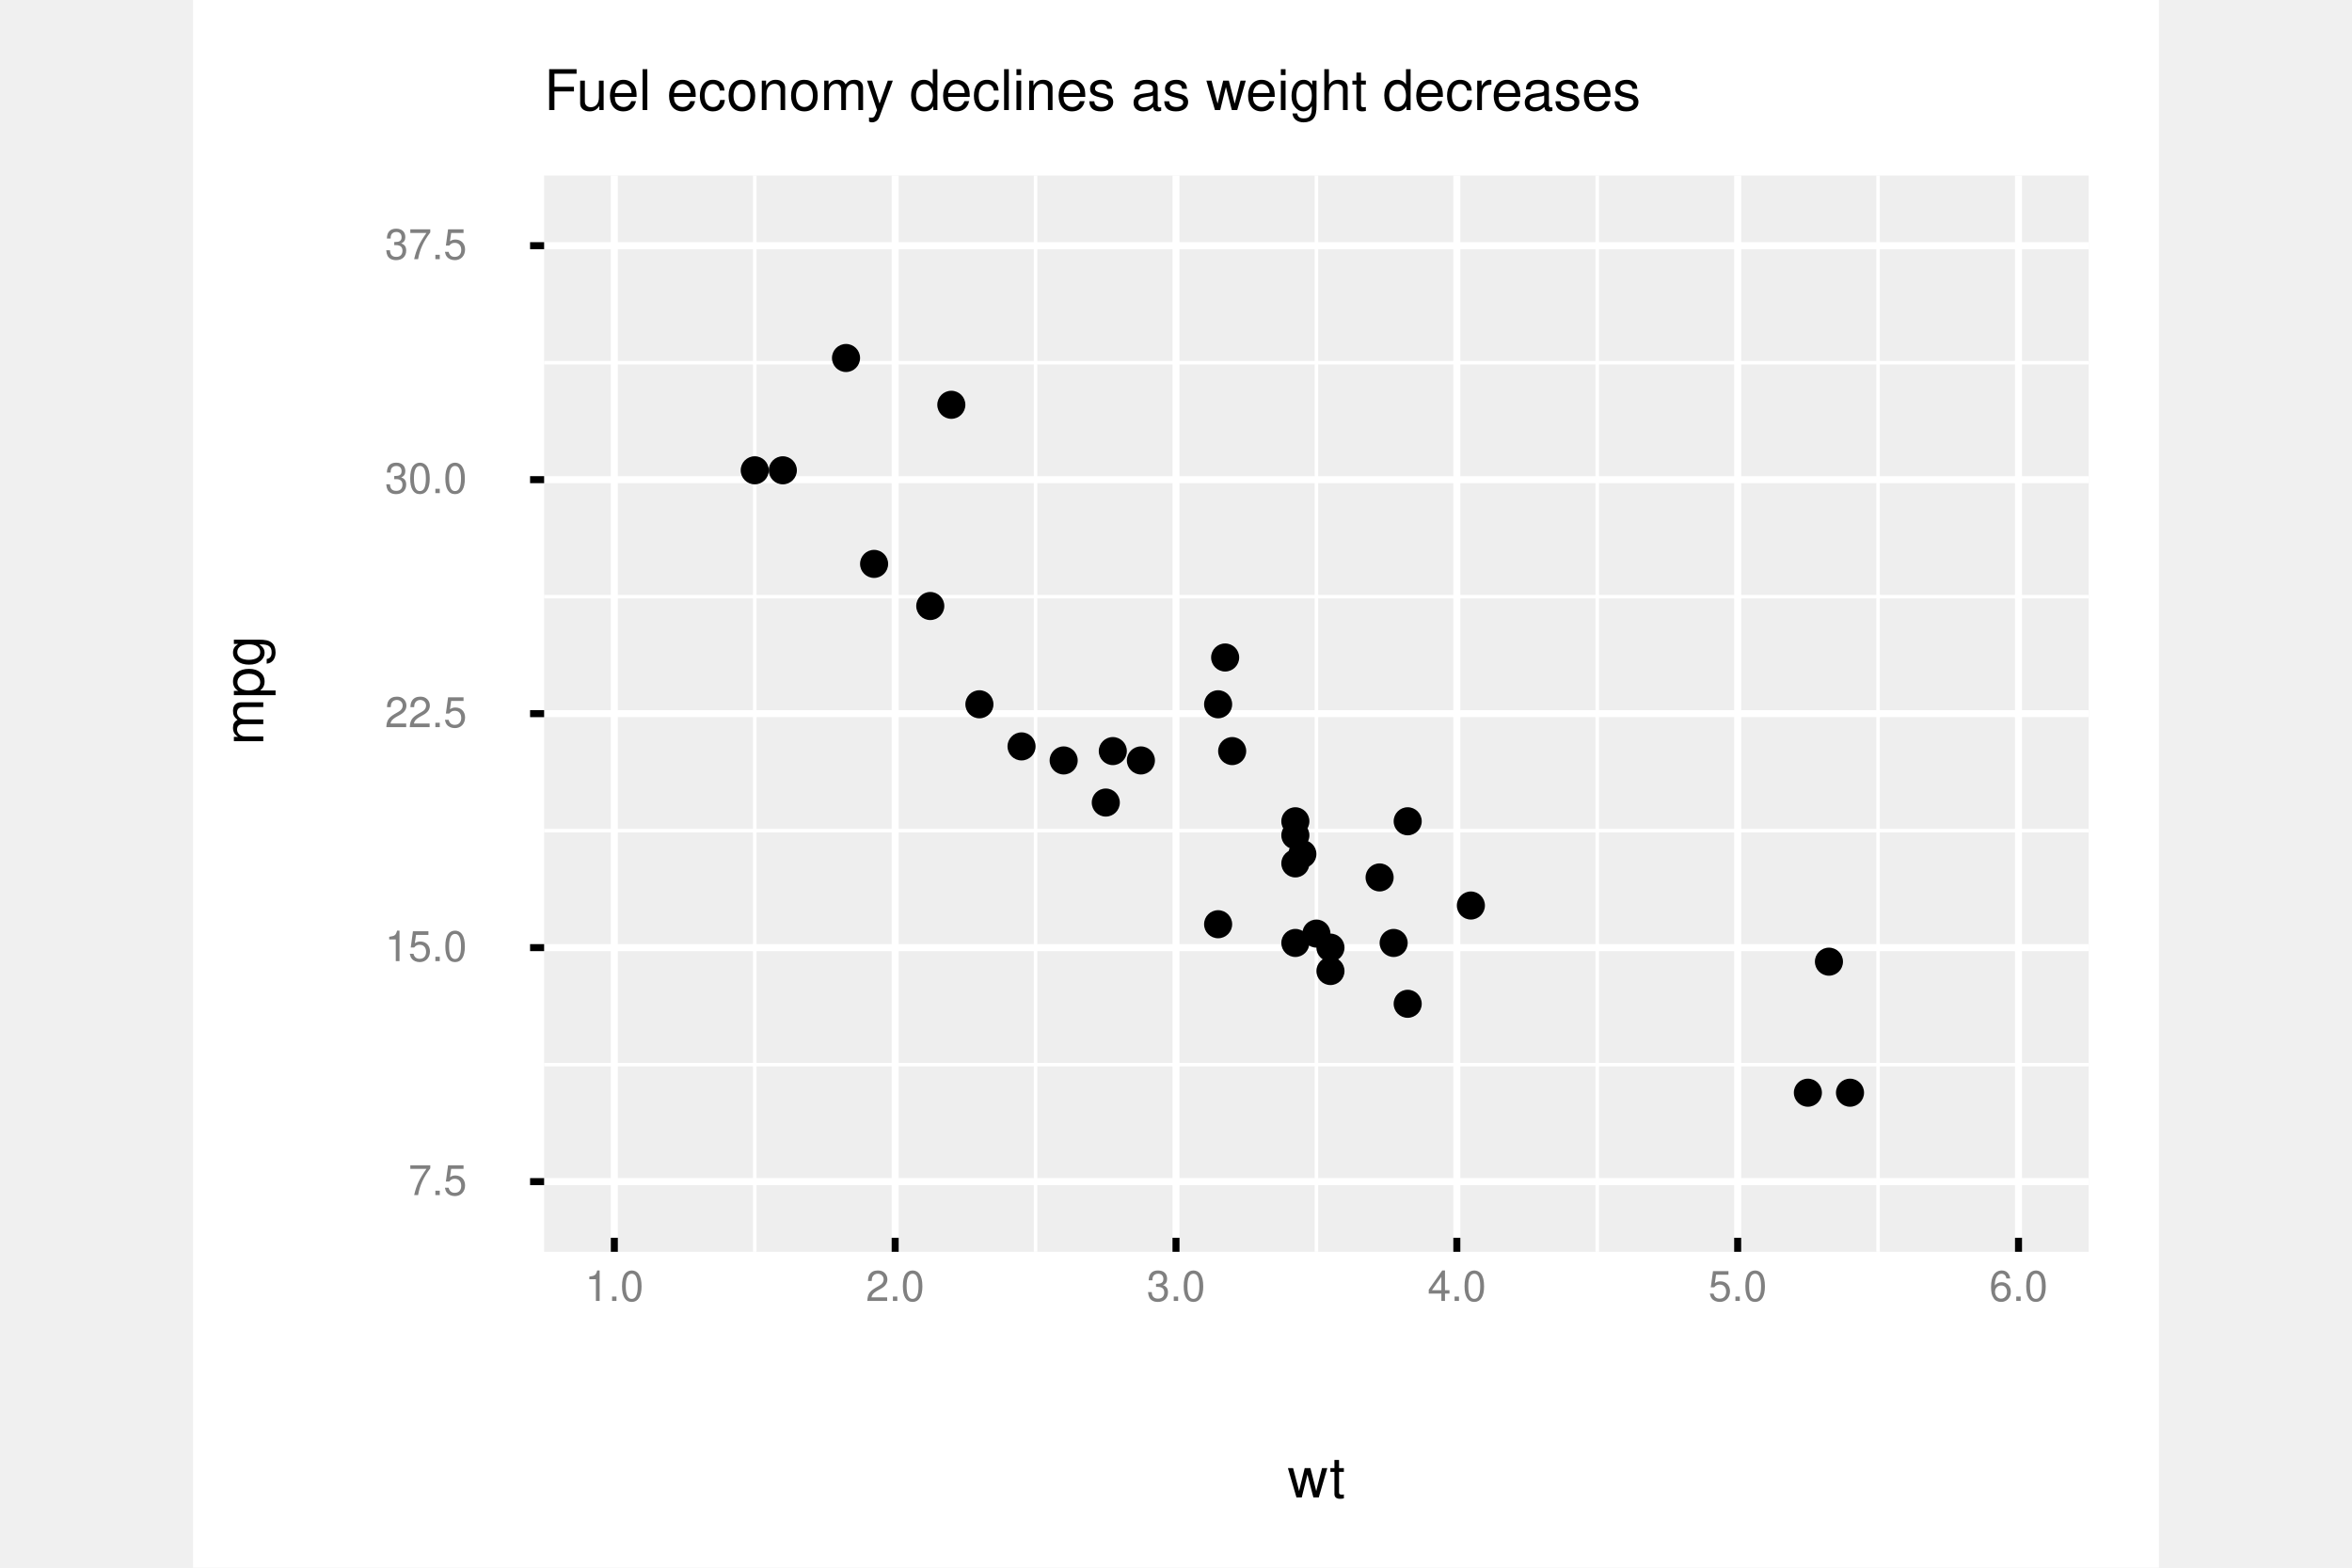
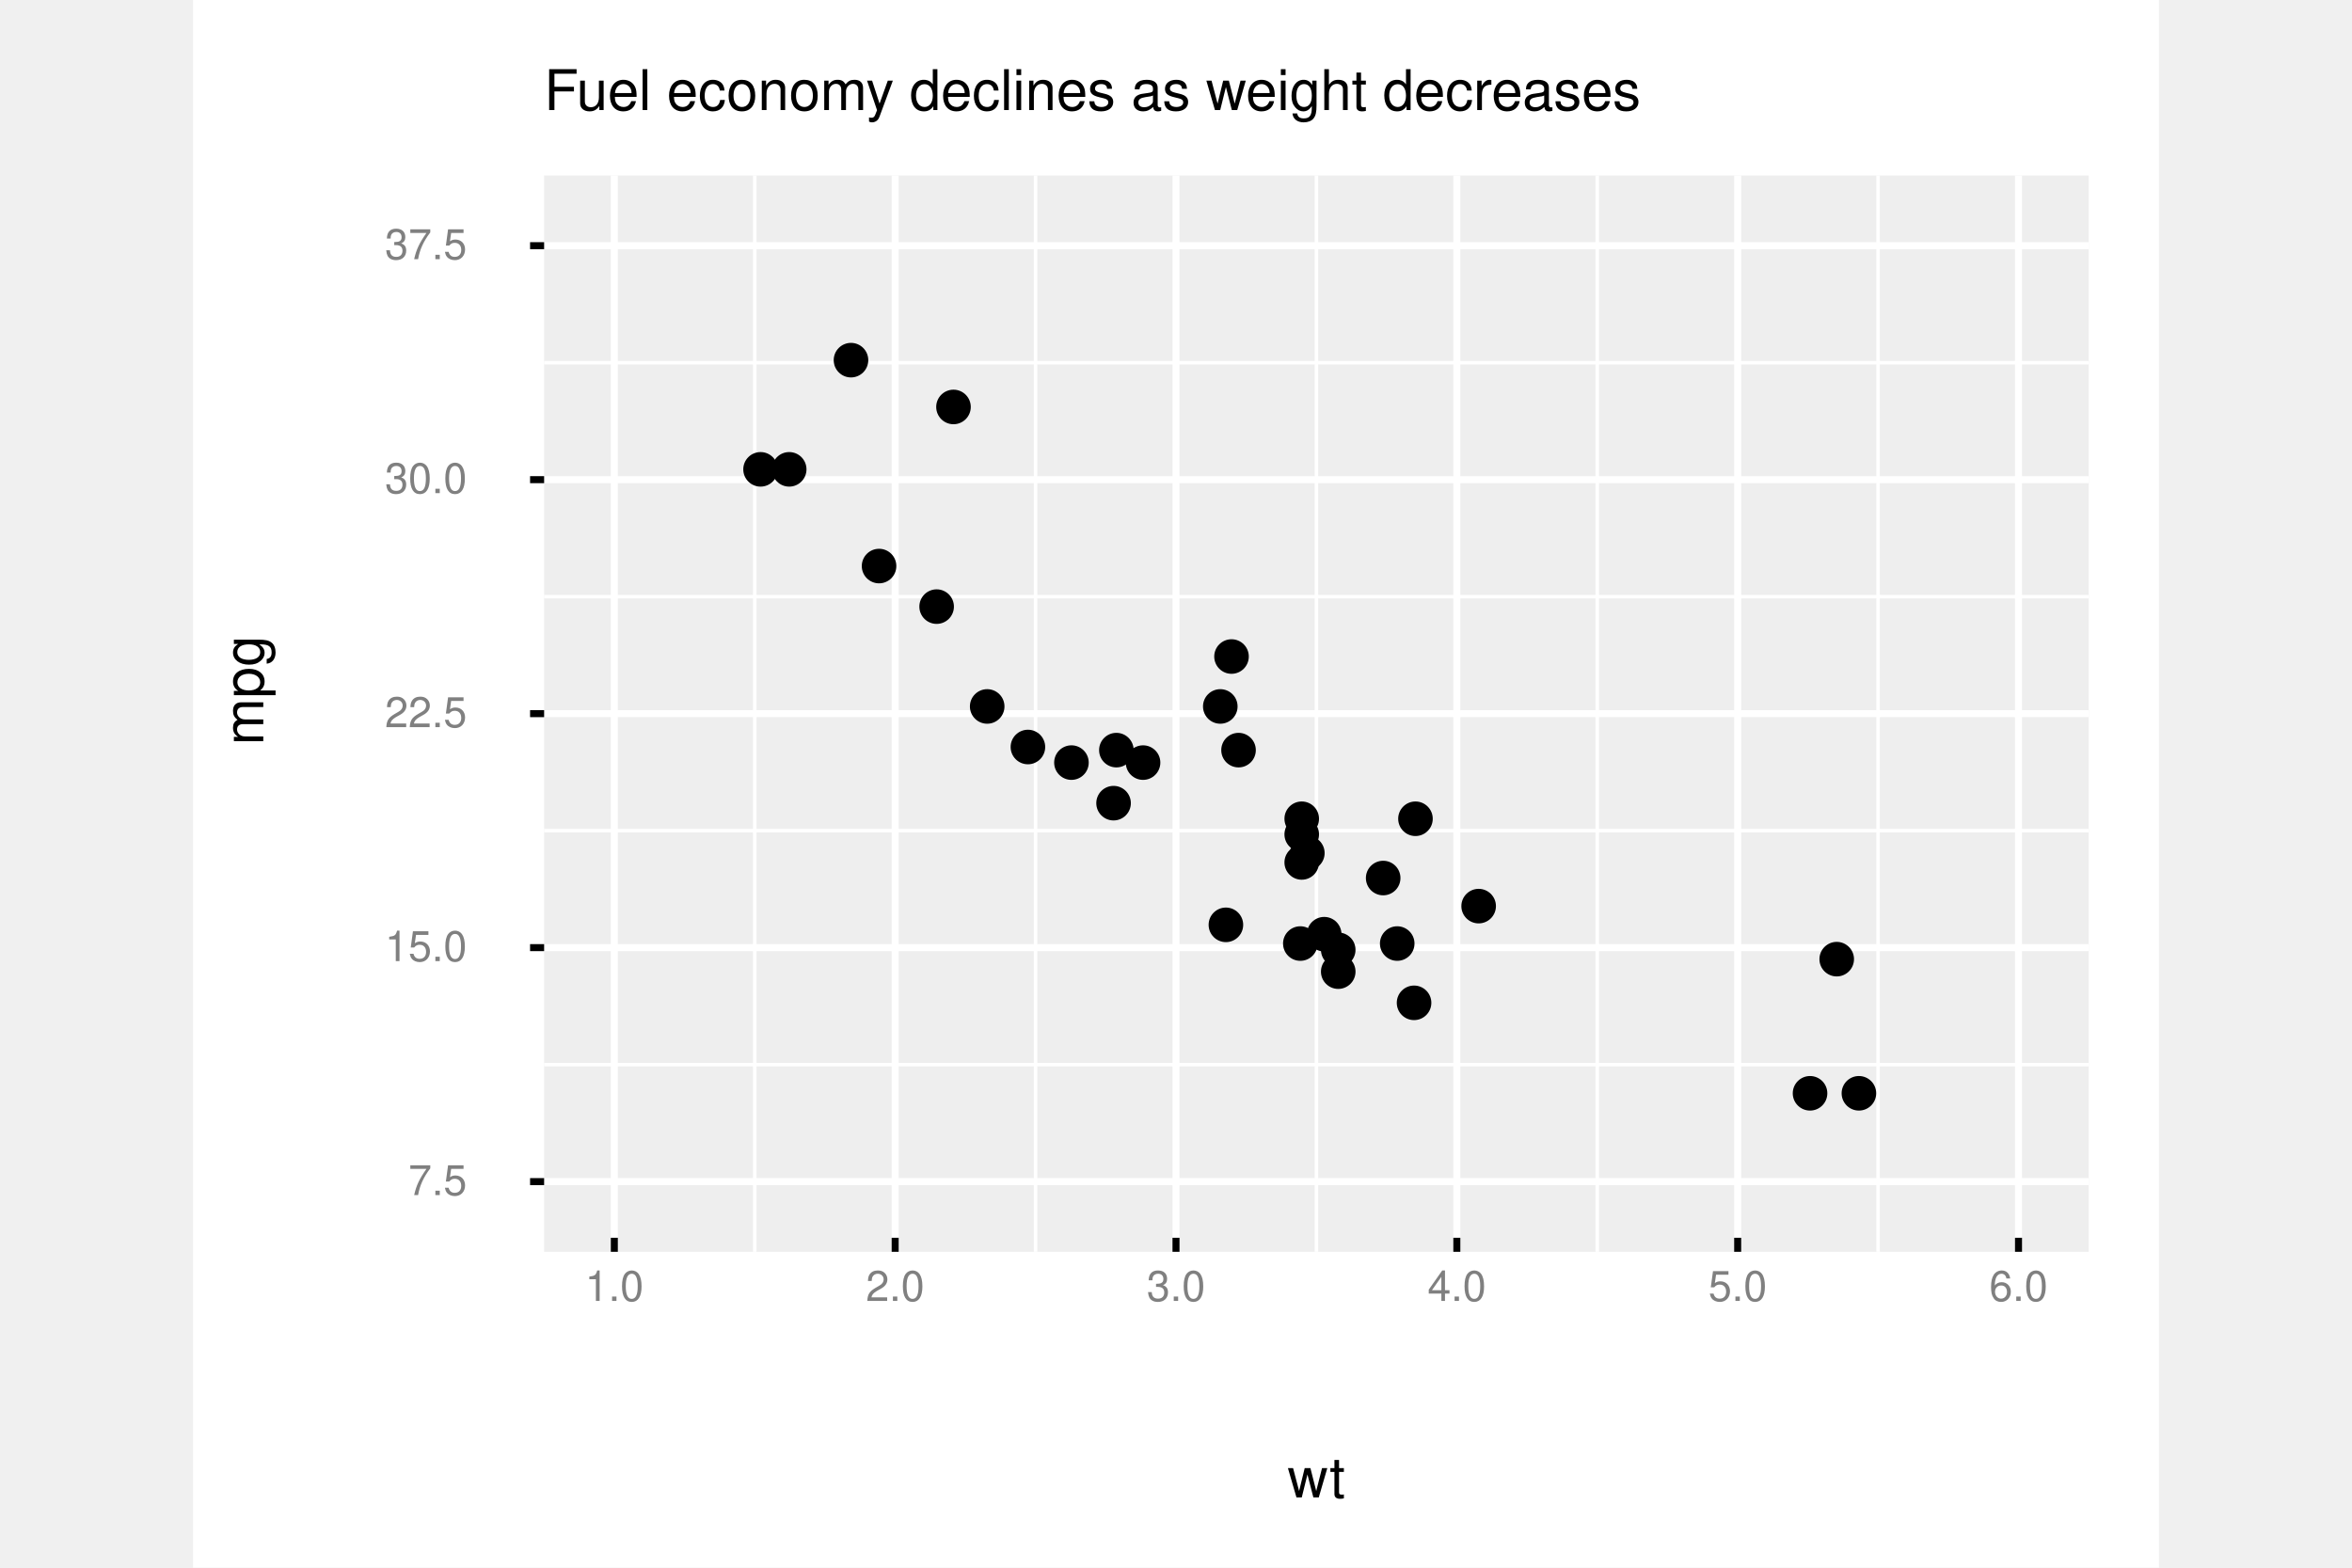
- <svg xmlns="http://www.w3.org/2000/svg" id="gg-2626" viewBox="0 0 280 223.333" height="550" width="825.0">
-   <style type="text/css">#gg-2626 .gg-axis-text {fill: #808080;font-size: 6px;} #gg-2626 .gg-axis-text-x {} #gg-2626 .gg-axis-ticks {stroke: #000000;} #gg-2626 .gg-axis-title {fill: #000000;font-size: 8px;} #gg-2626 .gg-legend-key {stroke: #EEEEEE;fill: #EEEEEE;stroke-width: 0.5;} #gg-2626 .gg-legend-text {fill: #000000;font-size: 6px;} #gg-2626 .gg-legend-title {fill: #000000;font-size: 8px;} #gg-2626 .gg-panel-background {fill: #EEEEEE;} #gg-2626 .gg-panel-border {} #gg-2626 .gg-panel-grid {stroke: #FFFFFF;} #gg-2626 .gg-panel-grid-major {stroke-width: 1;} #gg-2626 .gg-panel-grid-minor {stroke-width: 0.5;} #gg-2626 .gg-plot-background {fill: #FFFFFF;} #gg-2626 .gg-plot-title {font-size: 8px;} #gg-2626 .gg-text {font-family: Helvetica, Arial, sans-serif;} </style>
+ <svg xmlns="http://www.w3.org/2000/svg" id="gg-2082" viewBox="0 0 280 223.333" height="550" width="825.0">
+   <style type="text/css">#gg-2082 .gg-axis-text {fill: #808080;font-size: 6px;} #gg-2082 .gg-axis-text-x {} #gg-2082 .gg-axis-ticks {stroke: #000000;} #gg-2082 .gg-axis-title {fill: #000000;font-size: 8px;} #gg-2082 .gg-legend-key {stroke: #EEEEEE;fill: #EEEEEE;stroke-width: 0.5;} #gg-2082 .gg-legend-text {fill: #000000;font-size: 6px;} #gg-2082 .gg-legend-title {fill: #000000;font-size: 8px;} #gg-2082 .gg-panel-background {fill: #EEEEEE;} #gg-2082 .gg-panel-border {} #gg-2082 .gg-panel-grid {stroke: #FFFFFF;} #gg-2082 .gg-panel-grid-major {stroke-width: 1;} #gg-2082 .gg-panel-grid-minor {stroke-width: 0.5;} #gg-2082 .gg-plot-background {fill: #FFFFFF;} #gg-2082 .gg-plot-title {font-size: 8px;} #gg-2082 .gg-text {font-family: Helvetica, Arial, sans-serif;} </style>
  <rect class="gg-plot-background" width="100%" height="100%" />
  <g transform="translate(50, 25)">
    <rect x="0" y="0" height="153.333" width="220" class="gg-panel-background gg-panel-border" />
    <g opacity="1" transform="translate(0, 153.3333)">
      <line x2="220" class="gg-axis-line gg-axis-line-x" />
    </g>
    <g transform="translate(10,153.3333)" font-size="10" text-anchor="middle">
-       <g opacity="1" transform="translate(200,0)">
+       <g opacity="1" transform="translate(200.0,0)">
        <text y="7" class="gg-text gg-axis-text gg-axis-text-x" text-anchor="middle">6.0</text>
      </g>
-       <g opacity="1" transform="translate(160,0)">
+       <g opacity="1" transform="translate(160.0,0)">
        <text y="7" class="gg-text gg-axis-text gg-axis-text-x" text-anchor="middle">5.0</text>
      </g>
-       <g opacity="1" transform="translate(120,0)">
+       <g opacity="1" transform="translate(120.0,0)">
        <text y="7" class="gg-text gg-axis-text gg-axis-text-x" text-anchor="middle">4.0</text>
      </g>
-       <g opacity="1" transform="translate(80,0)">
+       <g opacity="1" transform="translate(80.0,0)">
        <text y="7" class="gg-text gg-axis-text gg-axis-text-x" text-anchor="middle">3.0</text>
      </g>
-       <g opacity="1" transform="translate(40,0)">
+       <g opacity="1" transform="translate(40.0,0)">
        <text y="7" class="gg-text gg-axis-text gg-axis-text-x" text-anchor="middle">2.0</text>
      </g>
-       <g opacity="1" transform="translate(0,0)">
+       <g opacity="1" transform="translate(0.0,0)">
        <text y="7" class="gg-text gg-axis-text gg-axis-text-x" text-anchor="middle">1.0</text>
      </g>
-       <g opacity="1" transform="translate(200,0)">
-         <line y2="-153.333" class="gg-panel-grid gg-panel-grid-major" />
-       </g>
-       <g opacity="1" transform="translate(160,0)">
-         <line y2="-153.333" class="gg-panel-grid gg-panel-grid-major" />
-       </g>
-       <g opacity="1" transform="translate(120,0)">
-         <line y2="-153.333" class="gg-panel-grid gg-panel-grid-major" />
-       </g>
-       <g opacity="1" transform="translate(80,0)">
-         <line y2="-153.333" class="gg-panel-grid gg-panel-grid-major" />
-       </g>
-       <g opacity="1" transform="translate(40,0)">
-         <line y2="-153.333" class="gg-panel-grid gg-panel-grid-major" />
-       </g>
-       <g opacity="1" transform="translate(0,0)">
-         <line y2="-153.333" class="gg-panel-grid gg-panel-grid-major" />
-       </g>
-       <g opacity="1" transform="translate(160,0)">
-         <line y2="-153.333" class="gg-panel-grid gg-panel-grid-minor" transform="translate(20.0, 0)" />
-       </g>
-       <g opacity="1" transform="translate(120,0)">
-         <line y2="-153.333" class="gg-panel-grid gg-panel-grid-minor" transform="translate(20.0, 0)" />
-       </g>
-       <g opacity="1" transform="translate(80,0)">
-         <line y2="-153.333" class="gg-panel-grid gg-panel-grid-minor" transform="translate(20.0, 0)" />
-       </g>
-       <g opacity="1" transform="translate(40,0)">
-         <line y2="-153.333" class="gg-panel-grid gg-panel-grid-minor" transform="translate(20.0, 0)" />
-       </g>
-       <g opacity="1" transform="translate(0,0)">
+       <g opacity="1" transform="translate(200.0,0)">
+         <line y2="-153.333" class="gg-panel-grid gg-panel-grid-major" />
+       </g>
+       <g opacity="1" transform="translate(160.0,0)">
+         <line y2="-153.333" class="gg-panel-grid gg-panel-grid-major" />
+       </g>
+       <g opacity="1" transform="translate(120.0,0)">
+         <line y2="-153.333" class="gg-panel-grid gg-panel-grid-major" />
+       </g>
+       <g opacity="1" transform="translate(80.0,0)">
+         <line y2="-153.333" class="gg-panel-grid gg-panel-grid-major" />
+       </g>
+       <g opacity="1" transform="translate(40.0,0)">
+         <line y2="-153.333" class="gg-panel-grid gg-panel-grid-major" />
+       </g>
+       <g opacity="1" transform="translate(0.0,0)">
+         <line y2="-153.333" class="gg-panel-grid gg-panel-grid-major" />
+       </g>
+       <g opacity="1" transform="translate(160.0,0)">
+         <line y2="-153.333" class="gg-panel-grid gg-panel-grid-minor" transform="translate(20.0, 0)" />
+       </g>
+       <g opacity="1" transform="translate(120.0,0)">
+         <line y2="-153.333" class="gg-panel-grid gg-panel-grid-minor" transform="translate(20.0, 0)" />
+       </g>
+       <g opacity="1" transform="translate(80.0,0)">
+         <line y2="-153.333" class="gg-panel-grid gg-panel-grid-minor" transform="translate(20.0, 0)" />
+       </g>
+       <g opacity="1" transform="translate(40.0,0)">
+         <line y2="-153.333" class="gg-panel-grid gg-panel-grid-minor" transform="translate(20.0, 0)" />
+       </g>
+       <g opacity="1" transform="translate(0.0,0)">
        <line y2="-153.333" class="gg-panel-grid gg-panel-grid-minor" transform="translate(20.0, 0)" />
      </g>
    </g>
    <g transform="translate(10,153.3333)" font-size="10" text-anchor="middle">
-       <g opacity="1" transform="translate(200,0)">
-         <line y2="-2" class="gg-axis-ticks gg-axis-ticks-x" />
-       </g>
-       <g opacity="1" transform="translate(160,0)">
-         <line y2="-2" class="gg-axis-ticks gg-axis-ticks-x" />
-       </g>
-       <g opacity="1" transform="translate(120,0)">
-         <line y2="-2" class="gg-axis-ticks gg-axis-ticks-x" />
-       </g>
-       <g opacity="1" transform="translate(80,0)">
-         <line y2="-2" class="gg-axis-ticks gg-axis-ticks-x" />
-       </g>
-       <g opacity="1" transform="translate(40,0)">
-         <line y2="-2" class="gg-axis-ticks gg-axis-ticks-x" />
-       </g>
-       <g opacity="1" transform="translate(0,0)">
+       <g opacity="1" transform="translate(200.0,0)">
+         <line y2="-2" class="gg-axis-ticks gg-axis-ticks-x" />
+       </g>
+       <g opacity="1" transform="translate(160.0,0)">
+         <line y2="-2" class="gg-axis-ticks gg-axis-ticks-x" />
+       </g>
+       <g opacity="1" transform="translate(120.0,0)">
+         <line y2="-2" class="gg-axis-ticks gg-axis-ticks-x" />
+       </g>
+       <g opacity="1" transform="translate(80.0,0)">
+         <line y2="-2" class="gg-axis-ticks gg-axis-ticks-x" />
+       </g>
+       <g opacity="1" transform="translate(40.0,0)">
+         <line y2="-2" class="gg-axis-ticks gg-axis-ticks-x" />
+       </g>
+       <g opacity="1" transform="translate(0.0,0)">
        <line y2="-2" class="gg-axis-ticks gg-axis-ticks-x" />
      </g>
    </g>
    <text x="110.0" y="188.333" class="gg-text gg-axis-title" text-anchor="middle">wt</text>
    <g transform="translate(0, 0)">
      <line y2="153.333" class="gg-axis-line gg-axis-line-y" />
    </g>
    <g transform="translate(0, 0)" font-size="10" text-anchor="end">
      <g opacity="1" transform="translate(0,10.0)">
        <text x="-11" dy="0.32em" class="gg-text gg-axis-text gg-axis-text-y">37.5</text>
      </g>
      <g opacity="1" transform="translate(0,43.33333)">
        <text x="-11" dy="0.32em" class="gg-text gg-axis-text gg-axis-text-y">30.0</text>
      </g>
      <g opacity="1" transform="translate(0,76.66667)">
        <text x="-11" dy="0.32em" class="gg-text gg-axis-text gg-axis-text-y">22.5</text>
      </g>
      <g opacity="1" transform="translate(0,110.0)">
        <text x="-11" dy="0.32em" class="gg-text gg-axis-text gg-axis-text-y">15.0</text>
      </g>
      <g opacity="1" transform="translate(0,143.3333)">
        <text x="-11" dy="0.32em" class="gg-text gg-axis-text gg-axis-text-y">7.5</text>
      </g>
      <g opacity="1" transform="translate(0,10.0)">
        <line x2="220" class="gg-panel-grid gg-panel-grid-major" />
      </g>
      <g opacity="1" transform="translate(0,43.33333)">
        <line x2="220" class="gg-panel-grid gg-panel-grid-major" />
      </g>
      <g opacity="1" transform="translate(0,76.66667)">
        <line x2="220" class="gg-panel-grid gg-panel-grid-major" />
      </g>
      <g opacity="1" transform="translate(0,110.0)">
        <line x2="220" class="gg-panel-grid gg-panel-grid-major" />
      </g>
      <g opacity="1" transform="translate(0,143.3333)">
        <line x2="220" class="gg-panel-grid gg-panel-grid-major" />
      </g>
      <g opacity="1" transform="translate(0,43.33333)">
        <line x2="220" class="gg-panel-grid gg-panel-grid-minor" transform="translate(0, -16.66667)" />
      </g>
      <g opacity="1" transform="translate(0,76.66667)">
        <line x2="220" class="gg-panel-grid gg-panel-grid-minor" transform="translate(0, -16.66667)" />
      </g>
      <g opacity="1" transform="translate(0,110.0)">
        <line x2="220" class="gg-panel-grid gg-panel-grid-minor" transform="translate(0, -16.66667)" />
      </g>
      <g opacity="1" transform="translate(0,143.3333)">
        <line x2="220" class="gg-panel-grid gg-panel-grid-minor" transform="translate(0, -16.66667)" />
      </g>
    </g>
    <g transform="translate(0, 0)" font-size="10" text-anchor="end">
      <g opacity="1" transform="translate(0,10.0)">
        <line x2="-2" class="gg-axis-ticks gg-axis-ticks-y" />
      </g>
      <g opacity="1" transform="translate(0,43.33333)">
        <line x2="-2" class="gg-axis-ticks gg-axis-ticks-y" />
      </g>
      <g opacity="1" transform="translate(0,76.66667)">
        <line x2="-2" class="gg-axis-ticks gg-axis-ticks-y" />
      </g>
      <g opacity="1" transform="translate(0,110.0)">
        <line x2="-2" class="gg-axis-ticks gg-axis-ticks-y" />
      </g>
      <g opacity="1" transform="translate(0,143.3333)">
        <line x2="-2" class="gg-axis-ticks gg-axis-ticks-y" />
      </g>
    </g>
    <text x="-73.333" y="-40" class="gg-text gg-axis-title" text-anchor="middle" transform="rotate(-90)">mpg</text>
-     <circle cx="74" cy="83.333" r="2.0" fill-opacity="1" fill="black" />
-     <circle cx="85" cy="83.333" r="2.0" fill-opacity="1" fill="black" />
-     <circle cx="62" cy="75.333" r="2.0" fill-opacity="1" fill="black" />
-     <circle cx="98" cy="82.0" r="2.0" fill-opacity="1" fill="black" />
-     <circle cx="107" cy="94.0" r="2.0" fill-opacity="1" fill="black" />
-     <circle cx="108" cy="96.667" r="2.0" fill-opacity="1" fill="black" />
-     <circle cx="112" cy="113.333" r="2.0" fill-opacity="1" fill="black" />
-     <circle cx="97" cy="68.667" r="2.0" fill-opacity="1" fill="black" />
-     <circle cx="96" cy="75.333" r="2.0" fill-opacity="1" fill="black" />
-     <circle cx="107" cy="92.0" r="2.0" fill-opacity="1" fill="black" />
-     <circle cx="107" cy="98.0" r="2.0" fill-opacity="1" fill="black" />
-     <circle cx="132" cy="104.0" r="2.0" fill-opacity="1" fill="black" />
-     <circle cx="119" cy="100.0" r="2.0" fill-opacity="1" fill="black" />
-     <circle cx="121" cy="109.333" r="2.0" fill-opacity="1" fill="black" />
-     <circle cx="180" cy="130.667" r="2.0" fill-opacity="1" fill="black" />
-     <circle cx="186" cy="130.667" r="2.0" fill-opacity="1" fill="black" />
-     <circle cx="183" cy="112.0" r="2.0" fill-opacity="1" fill="black" />
-     <circle cx="58" cy="32.667" r="2.0" fill-opacity="1" fill="black" />
-     <circle cx="34" cy="42.0" r="2.0" fill-opacity="1" fill="black" />
-     <circle cx="43" cy="26.0" r="2.0" fill-opacity="1" fill="black" />
-     <circle cx="68" cy="81.333" r="2.0" fill-opacity="1" fill="black" />
-     <circle cx="110" cy="108.0" r="2.0" fill-opacity="1" fill="black" />
-     <circle cx="107" cy="109.333" r="2.0" fill-opacity="1" fill="black" />
-     <circle cx="123" cy="118.0" r="2.0" fill-opacity="1" fill="black" />
-     <circle cx="123" cy="92.0" r="2.0" fill-opacity="1" fill="black" />
-     <circle cx="47" cy="55.333" r="2.0" fill-opacity="1" fill="black" />
-     <circle cx="55" cy="61.333" r="2.0" fill-opacity="1" fill="black" />
-     <circle cx="30" cy="42.0" r="2.0" fill-opacity="1" fill="black" />
-     <circle cx="96" cy="106.667" r="2.0" fill-opacity="1" fill="black" />
-     <circle cx="80" cy="89.333" r="2.0" fill-opacity="1" fill="black" />
-     <circle cx="112" cy="110.0" r="2.0" fill-opacity="1" fill="black" />
-     <circle cx="81" cy="82.0" r="2.0" fill-opacity="1" fill="black" />
+     <svg viewBox="-1 -1 11 11" x="71.415" y="79.948" height="6.77" width="6.77">
+       <circle cx="5" cy="5" r="4" fill-opacity="1" fill="black" />
+     </svg>
+     <svg viewBox="-1 -1 11 11" x="81.615" y="79.948" height="6.77" width="6.77">
+       <circle cx="5" cy="5" r="4" fill-opacity="1" fill="black" />
+     </svg>
+     <svg viewBox="-1 -1 11 11" x="59.415" y="71.948" height="6.77" width="6.77">
+       <circle cx="5" cy="5" r="4" fill-opacity="1" fill="black" />
+     </svg>
+     <svg viewBox="-1 -1 11 11" x="95.215" y="78.17" height="6.77" width="6.77">
+       <circle cx="5" cy="5" r="4" fill-opacity="1" fill="black" />
+     </svg>
+     <svg viewBox="-1 -1 11 11" x="104.215" y="90.17" height="6.77" width="6.77">
+       <circle cx="5" cy="5" r="4" fill-opacity="1" fill="black" />
+     </svg>
+     <svg viewBox="-1 -1 11 11" x="105.015" y="92.837" height="6.77" width="6.77">
+       <circle cx="5" cy="5" r="4" fill-opacity="1" fill="black" />
+     </svg>
+     <svg viewBox="-1 -1 11 11" x="109.415" y="109.726" height="6.77" width="6.77">
+       <circle cx="5" cy="5" r="4" fill-opacity="1" fill="black" />
+     </svg>
+     <svg viewBox="-1 -1 11 11" x="94.215" y="64.837" height="6.77" width="6.77">
+       <circle cx="5" cy="5" r="4" fill-opacity="1" fill="black" />
+     </svg>
+     <svg viewBox="-1 -1 11 11" x="92.615" y="71.948" height="6.77" width="6.77">
+       <circle cx="5" cy="5" r="4" fill-opacity="1" fill="black" />
+     </svg>
+     <svg viewBox="-1 -1 11 11" x="104.215" y="87.948" height="6.77" width="6.77">
+       <circle cx="5" cy="5" r="4" fill-opacity="1" fill="black" />
+     </svg>
+     <svg viewBox="-1 -1 11 11" x="104.215" y="94.17" height="6.77" width="6.77">
+       <circle cx="5" cy="5" r="4" fill-opacity="1" fill="black" />
+     </svg>
+     <svg viewBox="-1 -1 11 11" x="129.415" y="100.393" height="6.77" width="6.77">
+       <circle cx="5" cy="5" r="4" fill-opacity="1" fill="black" />
+     </svg>
+     <svg viewBox="-1 -1 11 11" x="115.815" y="96.393" height="6.77" width="6.77">
+       <circle cx="5" cy="5" r="4" fill-opacity="1" fill="black" />
+     </svg>
+     <svg viewBox="-1 -1 11 11" x="117.815" y="105.726" height="6.77" width="6.77">
+       <circle cx="5" cy="5" r="4" fill-opacity="1" fill="black" />
+     </svg>
+     <svg viewBox="-1 -1 11 11" x="176.615" y="127.059" height="6.77" width="6.77">
+       <circle cx="5" cy="5" r="4" fill-opacity="1" fill="black" />
+     </svg>
+     <svg viewBox="-1 -1 11 11" x="183.575" y="127.059" height="6.77" width="6.77">
+       <circle cx="5" cy="5" r="4" fill-opacity="1" fill="black" />
+     </svg>
+     <svg viewBox="-1 -1 11 11" x="180.415" y="107.948" height="6.77" width="6.77">
+       <circle cx="5" cy="5" r="4" fill-opacity="1" fill="black" />
+     </svg>
+     <svg viewBox="-1 -1 11 11" x="54.615" y="29.282" height="6.77" width="6.77">
+       <circle cx="5" cy="5" r="4" fill-opacity="1" fill="black" />
+     </svg>
+     <svg viewBox="-1 -1 11 11" x="31.215" y="38.17" height="6.77" width="6.77">
+       <circle cx="5" cy="5" r="4" fill-opacity="1" fill="black" />
+     </svg>
+     <svg viewBox="-1 -1 11 11" x="40.015" y="22.615" height="6.77" width="6.77">
+       <circle cx="5" cy="5" r="4" fill-opacity="1" fill="black" />
+     </svg>
+     <svg viewBox="-1 -1 11 11" x="65.215" y="77.726" height="6.77" width="6.77">
+       <circle cx="5" cy="5" r="4" fill-opacity="1" fill="black" />
+     </svg>
+     <svg viewBox="-1 -1 11 11" x="107.415" y="104.393" height="6.77" width="6.77">
+       <circle cx="5" cy="5" r="4" fill-opacity="1" fill="black" />
+     </svg>
+     <svg viewBox="-1 -1 11 11" x="104.015" y="105.726" height="6.77" width="6.77">
+       <circle cx="5" cy="5" r="4" fill-opacity="1" fill="black" />
+     </svg>
+     <svg viewBox="-1 -1 11 11" x="120.215" y="114.17" height="6.77" width="6.77">
+       <circle cx="5" cy="5" r="4" fill-opacity="1" fill="black" />
+     </svg>
+     <svg viewBox="-1 -1 11 11" x="120.415" y="87.948" height="6.77" width="6.77">
+       <circle cx="5" cy="5" r="4" fill-opacity="1" fill="black" />
+     </svg>
+     <svg viewBox="-1 -1 11 11" x="44.015" y="51.948" height="6.77" width="6.77">
+       <circle cx="5" cy="5" r="4" fill-opacity="1" fill="black" />
+     </svg>
+     <svg viewBox="-1 -1 11 11" x="52.215" y="57.726" height="6.77" width="6.77">
+       <circle cx="5" cy="5" r="4" fill-opacity="1" fill="black" />
+     </svg>
+     <svg viewBox="-1 -1 11 11" x="27.135" y="38.17" height="6.77" width="6.77">
+       <circle cx="5" cy="5" r="4" fill-opacity="1" fill="black" />
+     </svg>
+     <svg viewBox="-1 -1 11 11" x="93.415" y="103.059" height="6.77" width="6.77">
+       <circle cx="5" cy="5" r="4" fill-opacity="1" fill="black" />
+     </svg>
+     <svg viewBox="-1 -1 11 11" x="77.415" y="85.726" height="6.77" width="6.77">
+       <circle cx="5" cy="5" r="4" fill-opacity="1" fill="black" />
+     </svg>
+     <svg viewBox="-1 -1 11 11" x="109.415" y="106.615" height="6.77" width="6.77">
+       <circle cx="5" cy="5" r="4" fill-opacity="1" fill="black" />
+     </svg>
+     <svg viewBox="-1 -1 11 11" x="77.815" y="78.17" height="6.77" width="6.77">
+       <circle cx="5" cy="5" r="4" fill-opacity="1" fill="black" />
+     </svg>
  </g>
  <g transform="translate(50, 0)">
    <text x="0" y="10" dy="0.71em" dx="0" class="gg-text gg-plot-title">Fuel economy declines as weight decreases</text>
  </g>
</svg>
